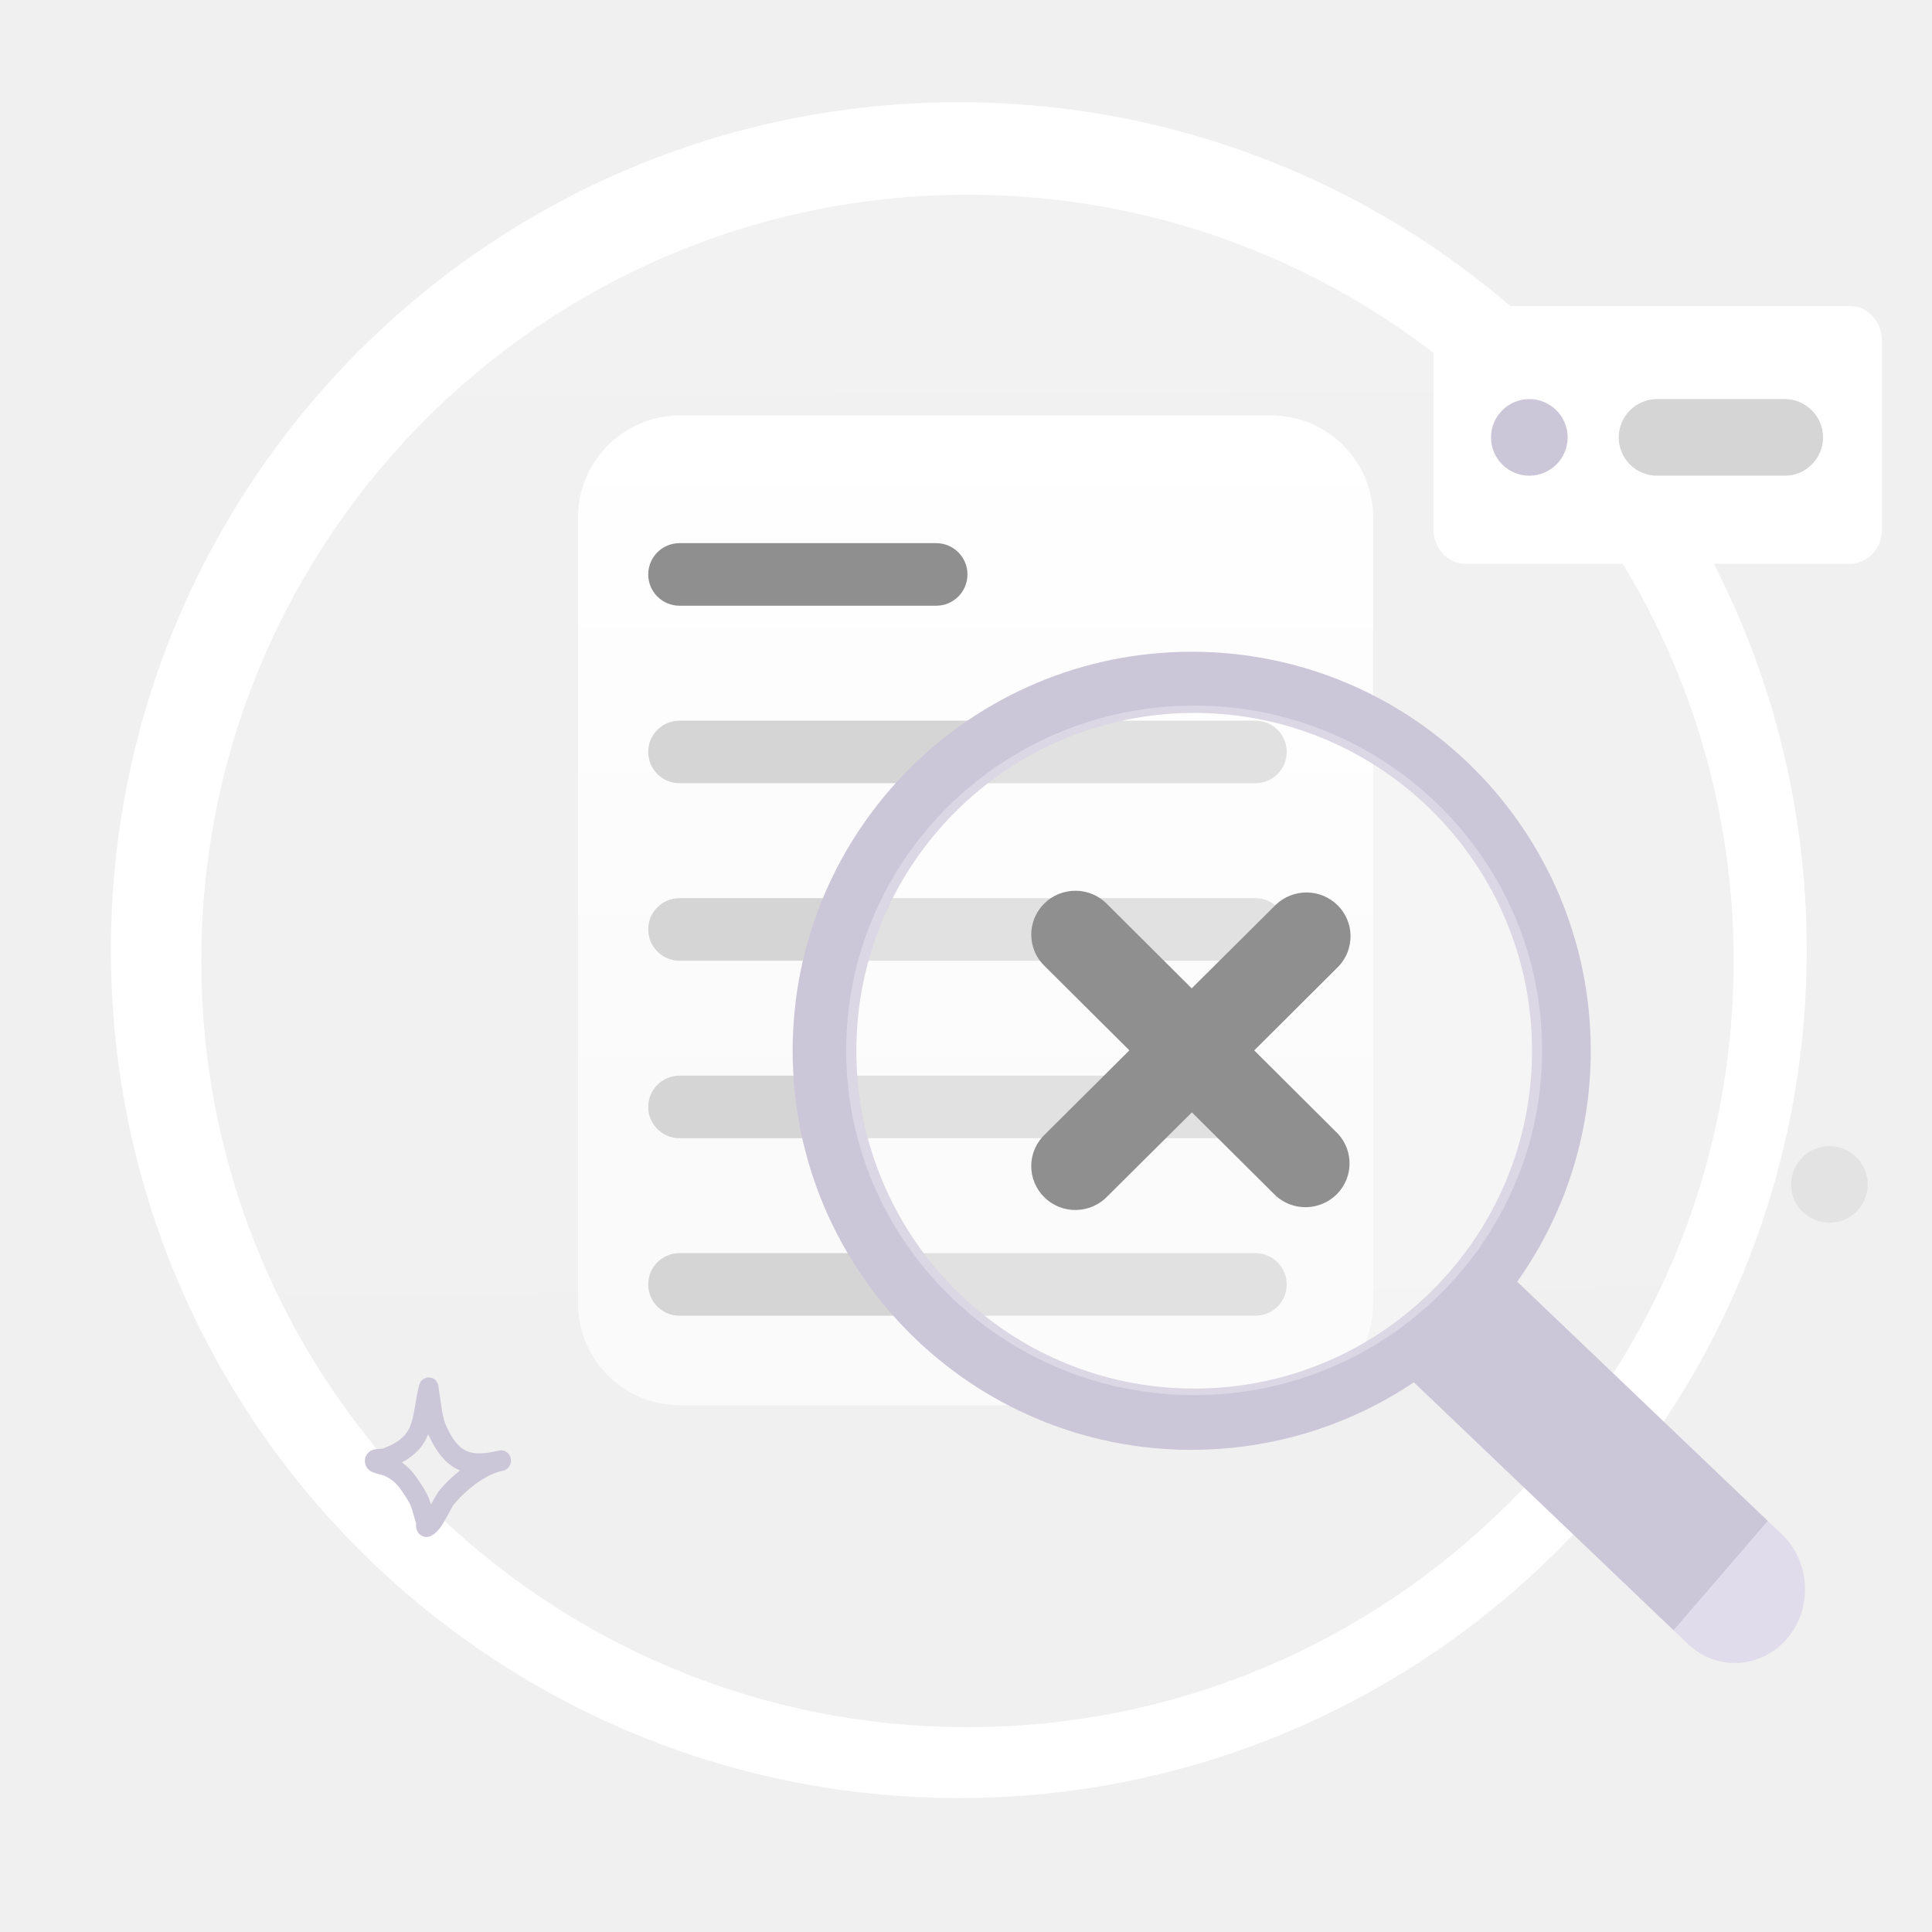
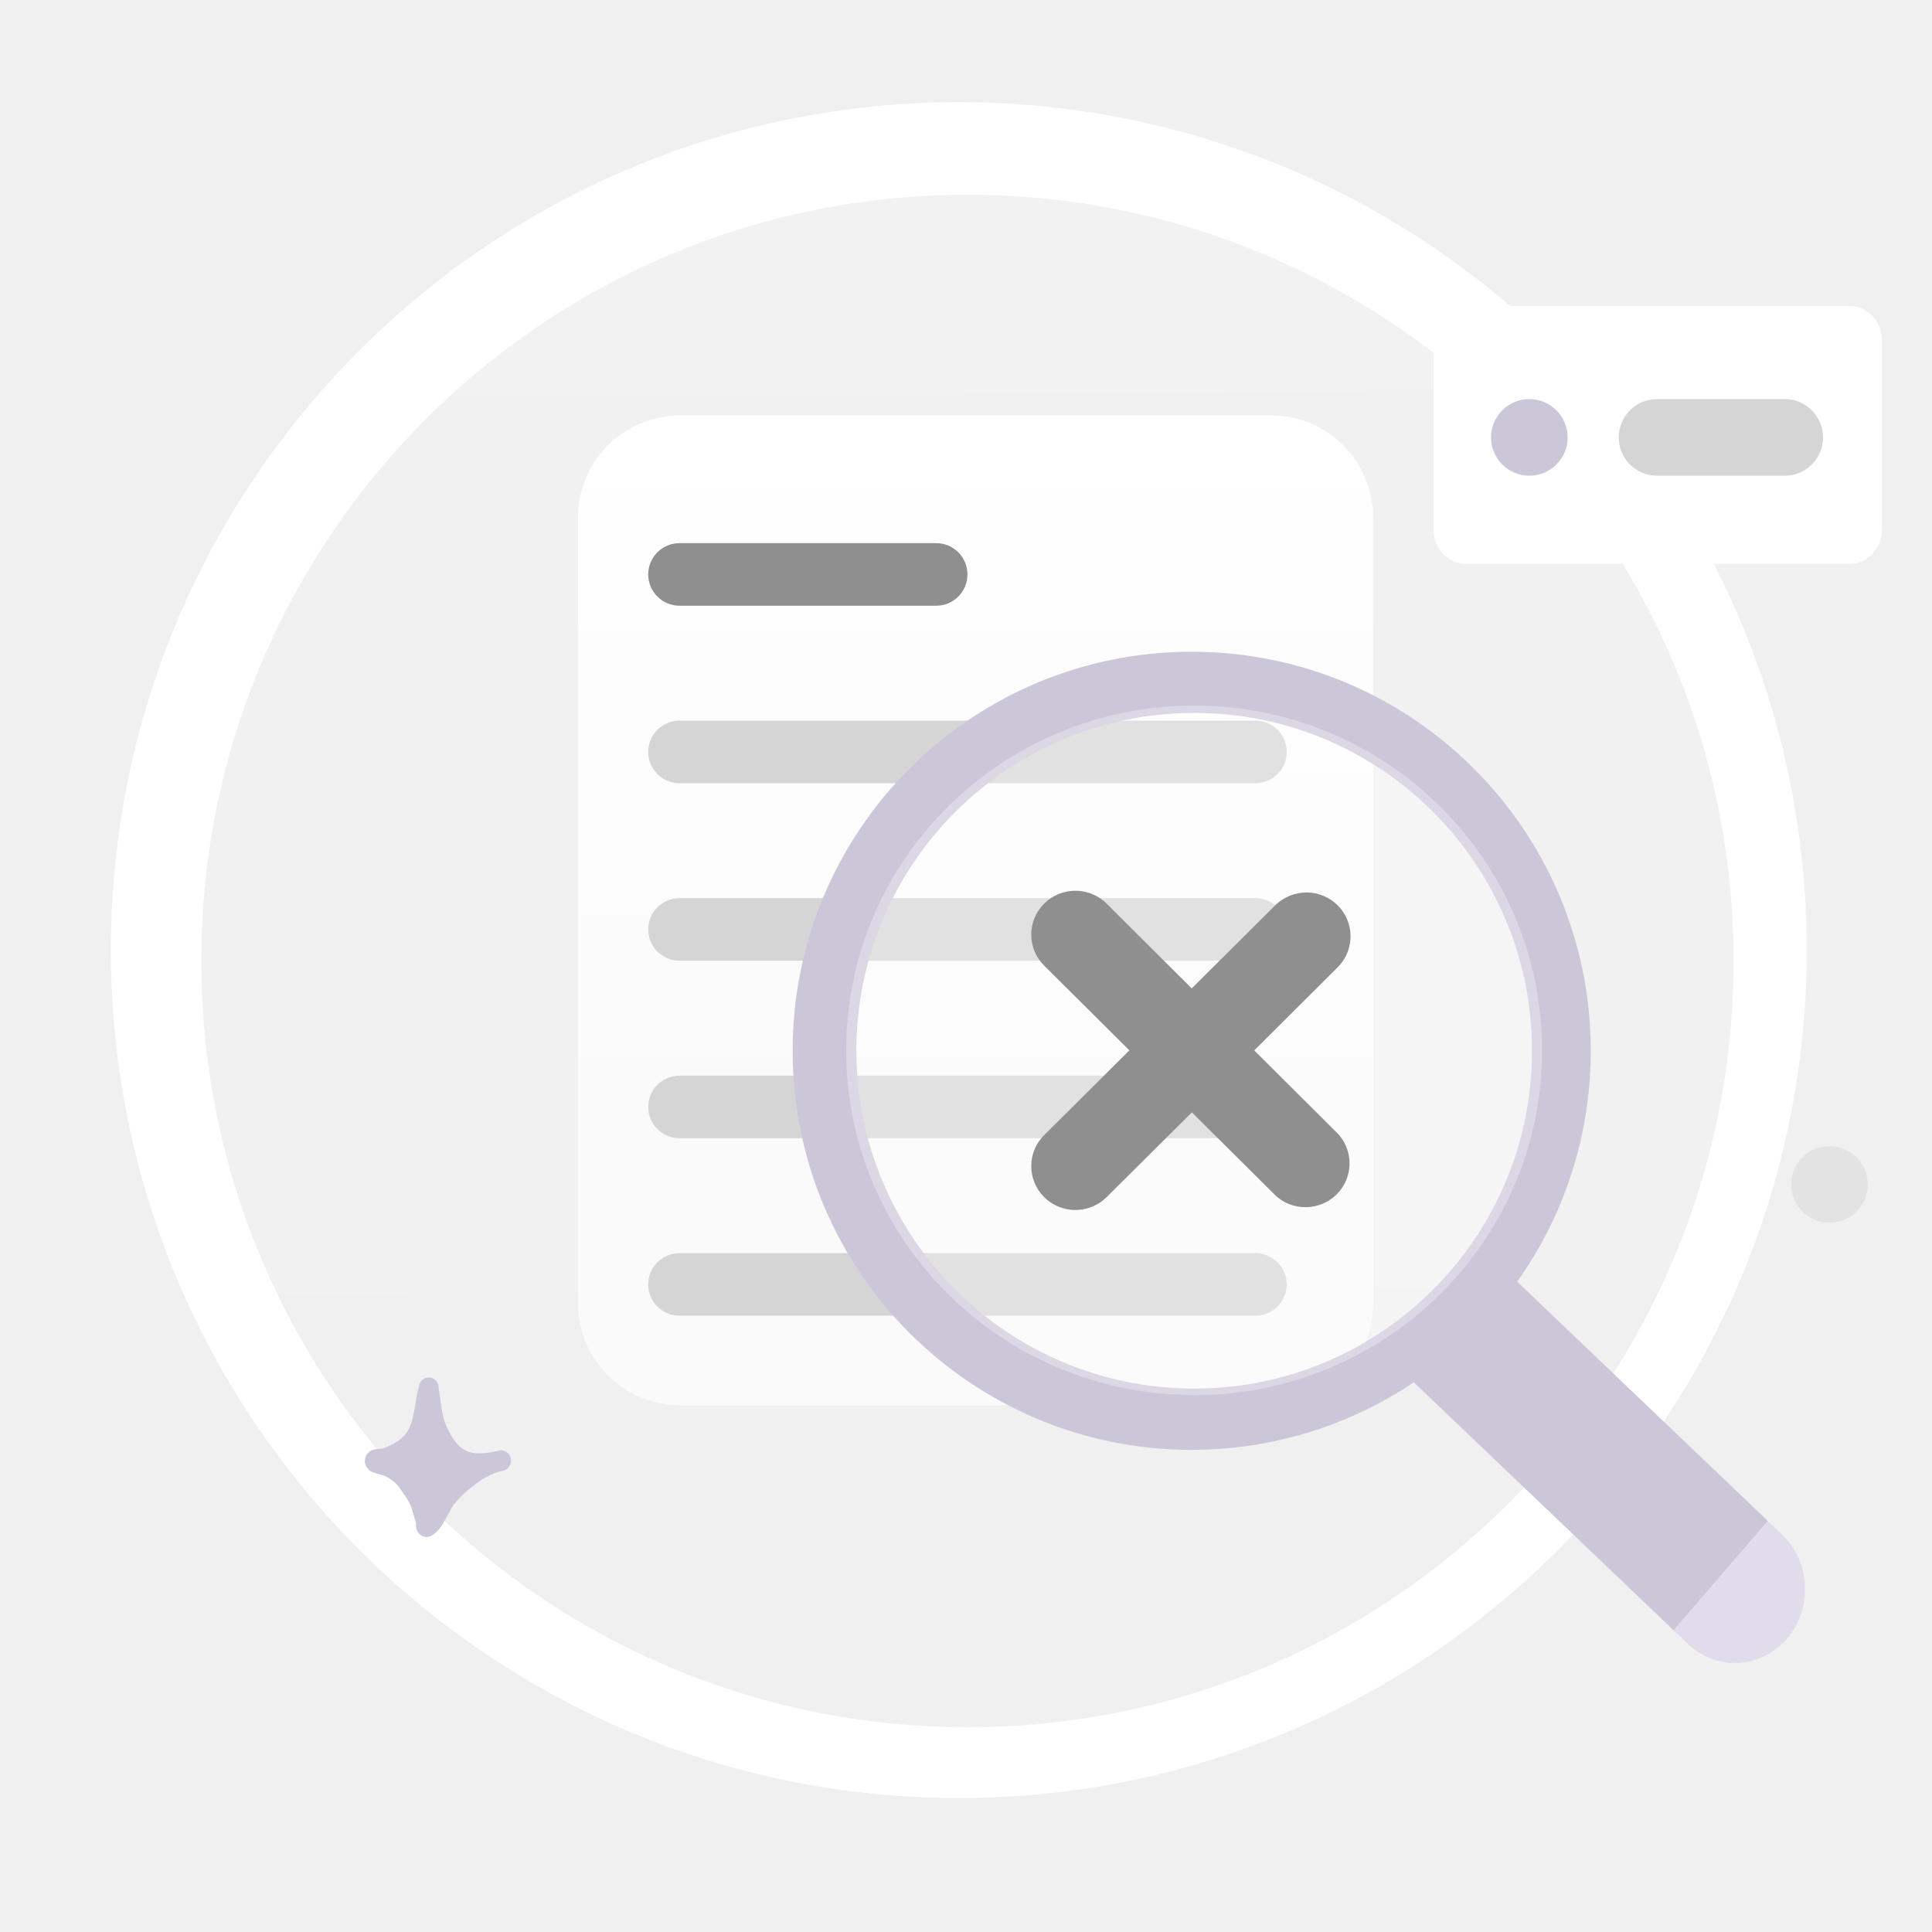
<svg xmlns="http://www.w3.org/2000/svg" width="165" height="165" viewBox="0 0 165 165" fill="none">
  <rect x="9.472" y="8.729" width="144.83" height="144.83" rx="72.415" fill="white" />
  <mask id="mask0_4110_111542" style="mask-type:luminance" maskUnits="userSpaceOnUse" x="0" y="0" width="165" height="165">
    <path d="M164.419 0.82H0.83V164.409H164.419V0.82Z" fill="white" />
  </mask>
  <g mask="url(#mask0_4110_111542)">
    <path d="M82.625 147.506C118.762 147.506 148.061 118.207 148.061 82.07C148.061 45.934 118.762 16.635 82.625 16.635C46.488 16.635 17.189 45.934 17.189 82.07C17.189 118.207 46.488 147.506 82.625 147.506Z" fill="url(#paint0_linear_4110_111542)" />
    <path d="M108.548 35.48H58.086C53.267 35.48 49.361 39.387 49.361 44.205V111.293C49.361 116.112 53.267 120.018 58.086 120.018H108.548C113.366 120.018 117.273 116.112 117.273 111.293V44.205C117.273 39.387 113.366 35.48 108.548 35.48Z" fill="url(#paint1_linear_4110_111542)" />
    <path d="M79.953 46.387H58.032C56.557 46.387 55.36 47.583 55.36 49.059C55.36 50.534 56.557 51.731 58.032 51.731H79.953C81.429 51.731 82.625 50.534 82.625 49.059C82.625 47.583 81.429 46.387 79.953 46.387Z" fill="#8F8F8F" />
    <path d="M107.218 61.545H58.032C56.557 61.545 55.36 62.741 55.36 64.217C55.36 65.693 56.557 66.889 58.032 66.889H107.218C108.694 66.889 109.89 65.693 109.89 64.217C109.89 62.741 108.694 61.545 107.218 61.545Z" fill="#D5D5D5" />
    <path d="M107.218 76.705H58.032C56.557 76.705 55.36 77.901 55.36 79.377C55.36 80.853 56.557 82.049 58.032 82.049H107.218C108.694 82.049 109.89 80.853 109.89 79.377C109.89 77.901 108.694 76.705 107.218 76.705Z" fill="#D5D5D5" />
    <path d="M107.218 91.863H58.032C56.557 91.863 55.36 93.06 55.36 94.535C55.36 96.011 56.557 97.207 58.032 97.207H107.218C108.694 97.207 109.89 96.011 109.89 94.535C109.89 93.06 108.694 91.863 107.218 91.863Z" fill="#D5D5D5" />
    <path d="M58.032 107.023H107.218C108.696 107.023 109.89 108.218 109.89 109.695C109.89 111.173 108.696 112.367 107.218 112.367H58.032C56.555 112.367 55.36 111.173 55.36 109.695C55.36 108.218 56.555 107.023 58.032 107.023Z" fill="#D5D5D5" />
    <path d="M157.957 26.133H125.196C123.669 26.133 122.431 27.436 122.431 29.039V45.245C122.431 46.854 123.669 48.157 125.196 48.157H157.957C159.484 48.157 160.722 46.854 160.722 45.245V29.039C160.722 27.431 159.484 26.133 157.957 26.133Z" fill="white" />
    <path d="M130.61 40.627C132.415 40.627 133.882 39.161 133.882 37.356C133.882 35.551 132.415 34.084 130.61 34.084C128.805 34.084 127.338 35.551 127.338 37.356C127.338 39.161 128.805 40.627 130.61 40.627Z" fill="#CCC6D9" />
    <path d="M141.516 34.084H152.422C154.227 34.084 155.694 35.551 155.694 37.356C155.694 39.161 154.227 40.627 152.422 40.627H141.516C139.711 40.627 138.245 39.161 138.245 37.356C138.245 35.551 139.711 34.084 141.516 34.084Z" fill="#D5D5D5" />
-     <path fill-rule="evenodd" clip-rule="evenodd" d="M101.77 123.819C108.794 123.819 115.321 121.692 120.747 118.055L142.94 139.24L150.989 129.904L129.575 109.461C133.529 103.894 135.857 97.088 135.857 89.743C135.857 70.919 120.6 55.662 101.776 55.662C82.952 55.662 67.695 70.919 67.695 89.743C67.695 108.567 82.952 123.824 101.776 123.824L101.77 123.819ZM130.84 89.738C130.84 105.671 117.922 118.589 101.989 118.589C86.055 118.589 73.137 105.671 73.137 89.738C73.137 73.804 86.055 60.886 101.989 60.886C117.922 60.886 130.84 73.804 130.84 89.738Z" fill="#CCC6D9" />
+     <path fillRule="evenodd" clipRule="evenodd" d="M101.77 123.819C108.794 123.819 115.321 121.692 120.747 118.055L142.94 139.24L150.989 129.904L129.575 109.461C133.529 103.894 135.857 97.088 135.857 89.743C135.857 70.919 120.6 55.662 101.776 55.662C82.952 55.662 67.695 70.919 67.695 89.743C67.695 108.567 82.952 123.824 101.776 123.824L101.77 123.819ZM130.84 89.738C130.84 105.671 117.922 118.589 101.989 118.589C86.055 118.589 73.137 105.671 73.137 89.738C73.137 73.804 86.055 60.886 101.989 60.886C117.922 60.886 130.84 73.804 130.84 89.738Z" fill="#CCC6D9" />
    <path opacity="0.29" d="M101.984 119.15C118.397 119.15 131.702 105.965 131.702 89.704C131.702 73.443 118.397 60.258 101.984 60.258C85.57 60.258 72.265 73.443 72.265 89.704C72.265 105.965 85.57 119.15 101.984 119.15Z" fill="white" />
    <path d="M107.119 89.705L114.312 82.54C114.988 81.831 115.353 80.888 115.342 79.911C115.331 78.935 114.933 78.008 114.241 77.316C113.548 76.629 112.61 76.231 111.629 76.22C110.647 76.209 109.698 76.574 108.984 77.245L101.775 84.41L94.583 77.245C94.239 76.879 93.819 76.591 93.361 76.389C92.898 76.187 92.402 76.078 91.9 76.073C91.398 76.067 90.897 76.16 90.428 76.345C89.959 76.536 89.539 76.814 89.179 77.168C88.825 77.523 88.541 77.943 88.35 78.406C88.159 78.87 88.067 79.366 88.072 79.868C88.078 80.369 88.186 80.86 88.388 81.324C88.59 81.782 88.885 82.196 89.25 82.54L96.453 89.705L89.25 96.87C88.885 97.214 88.59 97.628 88.388 98.086C88.186 98.544 88.078 99.04 88.072 99.542C88.067 100.044 88.159 100.54 88.35 101.003C88.541 101.467 88.819 101.887 89.179 102.241C89.533 102.596 89.959 102.874 90.428 103.065C90.897 103.256 91.393 103.348 91.9 103.337C92.407 103.326 92.903 103.223 93.361 103.021C93.825 102.819 94.239 102.53 94.583 102.165L101.792 95L109 102.165C109.72 102.792 110.653 103.13 111.612 103.097C112.572 103.065 113.483 102.672 114.159 102.001C114.835 101.325 115.228 100.42 115.255 99.466C115.282 98.511 114.944 97.584 114.306 96.87L107.114 89.705H107.119Z" fill="#8F8F8F" />
    <path d="M142.934 139.239L150.983 129.898L152.193 131.054C153.371 132.178 154.074 133.743 154.151 135.417C154.227 137.085 153.671 138.721 152.608 139.959C151.539 141.197 150.05 141.939 148.463 142.02C146.877 142.102 145.322 141.519 144.15 140.395L142.94 139.239H142.934Z" fill="#E1DCEB" />
    <path d="M156.24 104.426C158.047 104.426 159.512 102.962 159.512 101.155C159.512 99.348 158.047 97.883 156.24 97.883C154.433 97.883 152.968 99.348 152.968 101.155C152.968 102.962 154.433 104.426 156.24 104.426Z" fill="#E3E3E3" />
-     <path fill-rule="evenodd" clip-rule="evenodd" d="M32.664 123.726C33.248 123.508 33.864 123.219 34.338 122.793C34.9 122.292 35.129 121.648 35.282 120.972C35.478 120.1 35.56 119.173 35.8 118.3C35.887 117.973 36.056 117.853 36.132 117.798C36.318 117.662 36.503 117.624 36.678 117.64C36.885 117.657 37.174 117.738 37.359 118.109C37.386 118.164 37.419 118.24 37.446 118.355C37.463 118.436 37.474 118.687 37.495 118.791C37.539 119.047 37.577 119.303 37.615 119.56C37.736 120.416 37.801 121.141 38.177 121.926C38.684 122.995 39.191 123.644 39.884 123.933C40.549 124.211 41.351 124.162 42.37 123.938C42.469 123.911 42.561 123.895 42.66 123.873C43.107 123.791 43.537 124.102 43.625 124.571C43.712 125.04 43.428 125.498 42.981 125.602C42.889 125.623 42.796 125.645 42.709 125.662C41.329 126.021 39.737 127.303 38.81 128.421C38.526 128.764 38.106 129.735 37.681 130.351C37.365 130.804 37.01 131.104 36.716 131.213C36.514 131.284 36.35 131.273 36.209 131.235C36.007 131.18 35.838 131.065 35.712 130.886C35.642 130.787 35.576 130.651 35.549 130.482C35.532 130.4 35.532 130.193 35.532 130.095C35.445 129.779 35.342 129.473 35.26 129.157C35.074 128.399 34.715 127.919 34.284 127.287C33.88 126.692 33.449 126.321 32.811 126.021C32.73 126 32.064 125.831 31.83 125.732C31.486 125.591 31.323 125.345 31.263 125.214C31.159 124.996 31.154 124.8 31.17 124.642C31.197 124.402 31.301 124.2 31.481 124.037C31.59 123.933 31.759 123.835 31.983 123.786C32.157 123.748 32.61 123.726 32.675 123.726H32.664ZM36.574 122.493C36.607 122.564 36.639 122.641 36.672 122.712C37.414 124.277 38.248 125.149 39.257 125.569L39.289 125.585C38.613 126.114 38.003 126.703 37.534 127.27C37.343 127.505 37.087 127.99 36.809 128.486C36.558 127.63 36.149 127.025 35.636 126.267C35.243 125.689 34.829 125.253 34.322 124.898C34.715 124.685 35.091 124.435 35.418 124.146C35.963 123.66 36.323 123.104 36.569 122.493H36.574Z" fill="#CCC6D9" />
+     <path fillRule="evenodd" clipRule="evenodd" d="M32.664 123.726C33.248 123.508 33.864 123.219 34.338 122.793C34.9 122.292 35.129 121.648 35.282 120.972C35.478 120.1 35.56 119.173 35.8 118.3C35.887 117.973 36.056 117.853 36.132 117.798C36.318 117.662 36.503 117.624 36.678 117.64C36.885 117.657 37.174 117.738 37.359 118.109C37.386 118.164 37.419 118.24 37.446 118.355C37.463 118.436 37.474 118.687 37.495 118.791C37.539 119.047 37.577 119.303 37.615 119.56C37.736 120.416 37.801 121.141 38.177 121.926C38.684 122.995 39.191 123.644 39.884 123.933C40.549 124.211 41.351 124.162 42.37 123.938C42.469 123.911 42.561 123.895 42.66 123.873C43.107 123.791 43.537 124.102 43.625 124.571C43.712 125.04 43.428 125.498 42.981 125.602C42.889 125.623 42.796 125.645 42.709 125.662C41.329 126.021 39.737 127.303 38.81 128.421C38.526 128.764 38.106 129.735 37.681 130.351C37.365 130.804 37.01 131.104 36.716 131.213C36.514 131.284 36.35 131.273 36.209 131.235C36.007 131.18 35.838 131.065 35.712 130.886C35.642 130.787 35.576 130.651 35.549 130.482C35.532 130.4 35.532 130.193 35.532 130.095C35.445 129.779 35.342 129.473 35.26 129.157C35.074 128.399 34.715 127.919 34.284 127.287C33.88 126.692 33.449 126.321 32.811 126.021C32.73 126 32.064 125.831 31.83 125.732C31.486 125.591 31.323 125.345 31.263 125.214C31.159 124.996 31.154 124.8 31.17 124.642C31.197 124.402 31.301 124.2 31.481 124.037C31.59 123.933 31.759 123.835 31.983 123.786C32.157 123.748 32.61 123.726 32.675 123.726H32.664ZM36.574 122.493C36.607 122.564 36.639 122.641 36.672 122.712C37.414 124.277 38.248 125.149 39.257 125.569L39.289 125.585C38.613 126.114 38.003 126.703 37.534 127.27C37.343 127.505 37.087 127.99 36.809 128.486C36.558 127.63 36.149 127.025 35.636 126.267C35.243 125.689 34.829 125.253 34.322 124.898C34.715 124.685 35.091 124.435 35.418 124.146C35.963 123.66 36.323 123.104 36.569 122.493H36.574Z" fill="#CCC6D9" />
  </g>
  <defs>
    <linearGradient id="paint0_linear_4110_111542" x1="82.118" y1="-4.675" x2="83.459" y2="225.129" gradientUnits="userSpaceOnUse">
      <stop stop-color="#F2F2F2" />
      <stop offset="1" stop-color="#EFEFEF" />
    </linearGradient>
    <linearGradient id="paint1_linear_4110_111542" x1="83.317" y1="35.48" x2="83.317" y2="120.012" gradientUnits="userSpaceOnUse">
      <stop stop-color="white" />
      <stop offset="0.72" stop-color="#FAFAFA" />
    </linearGradient>
  </defs>
</svg>
